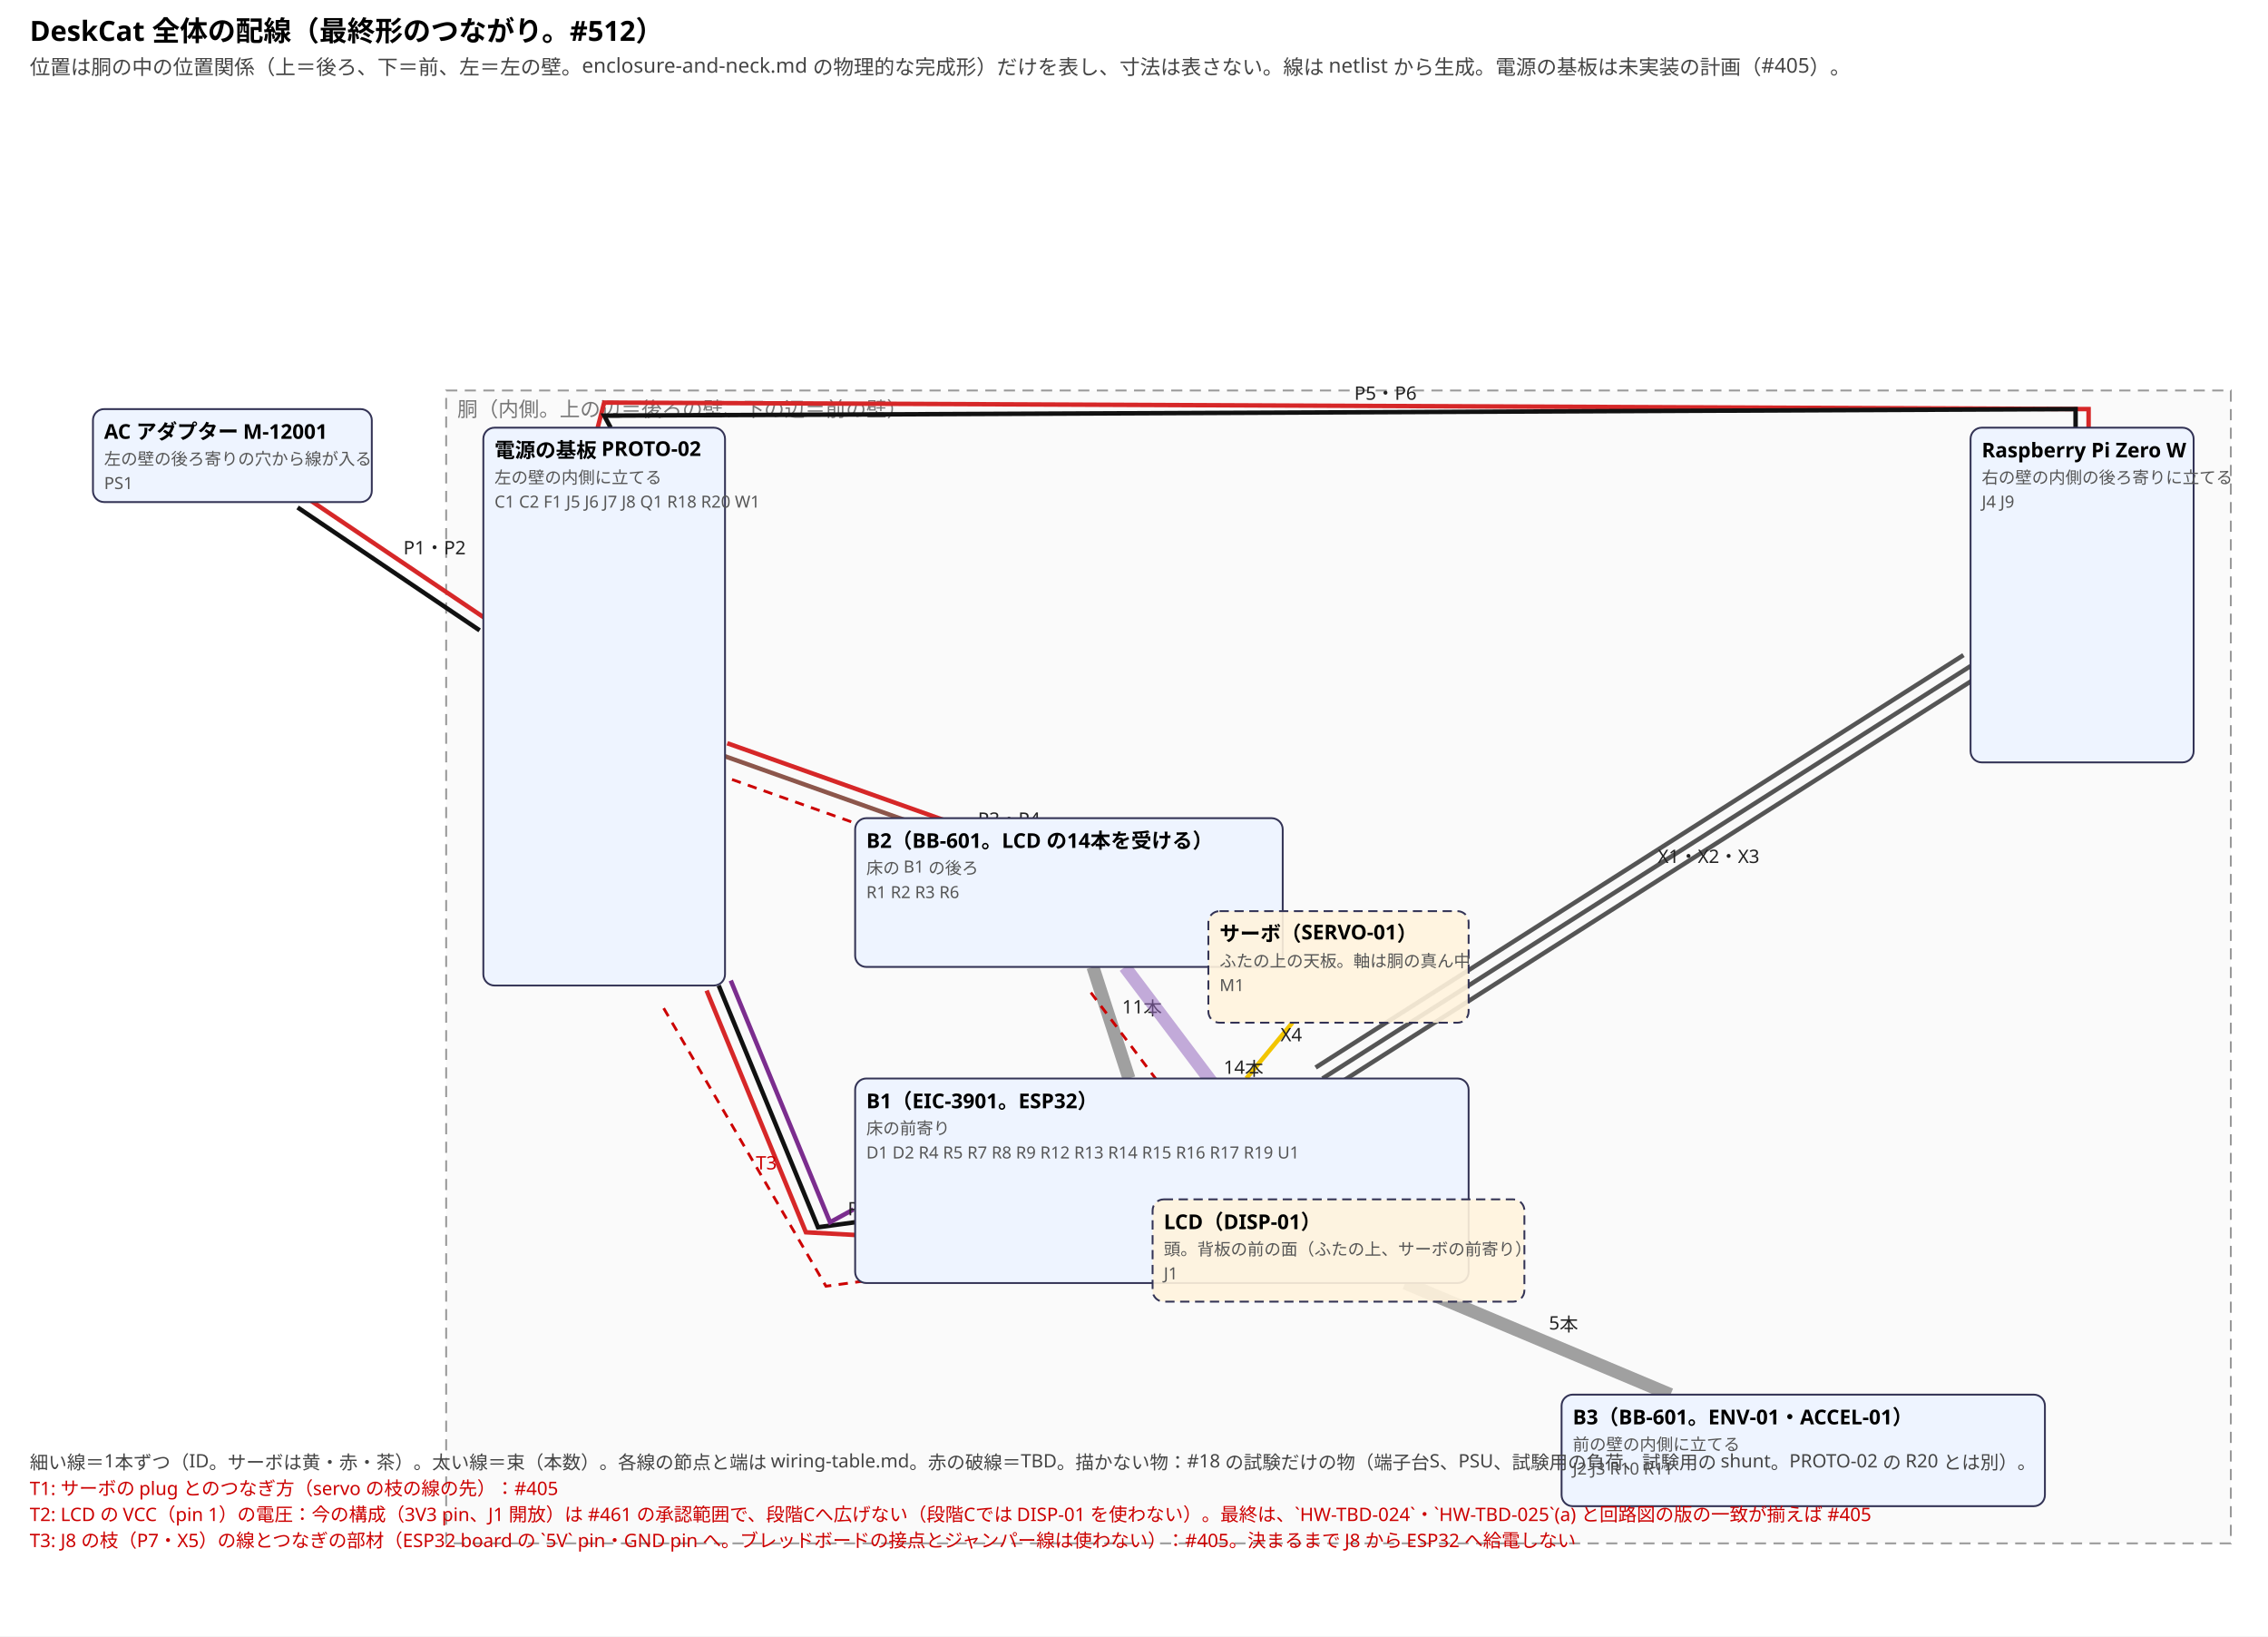
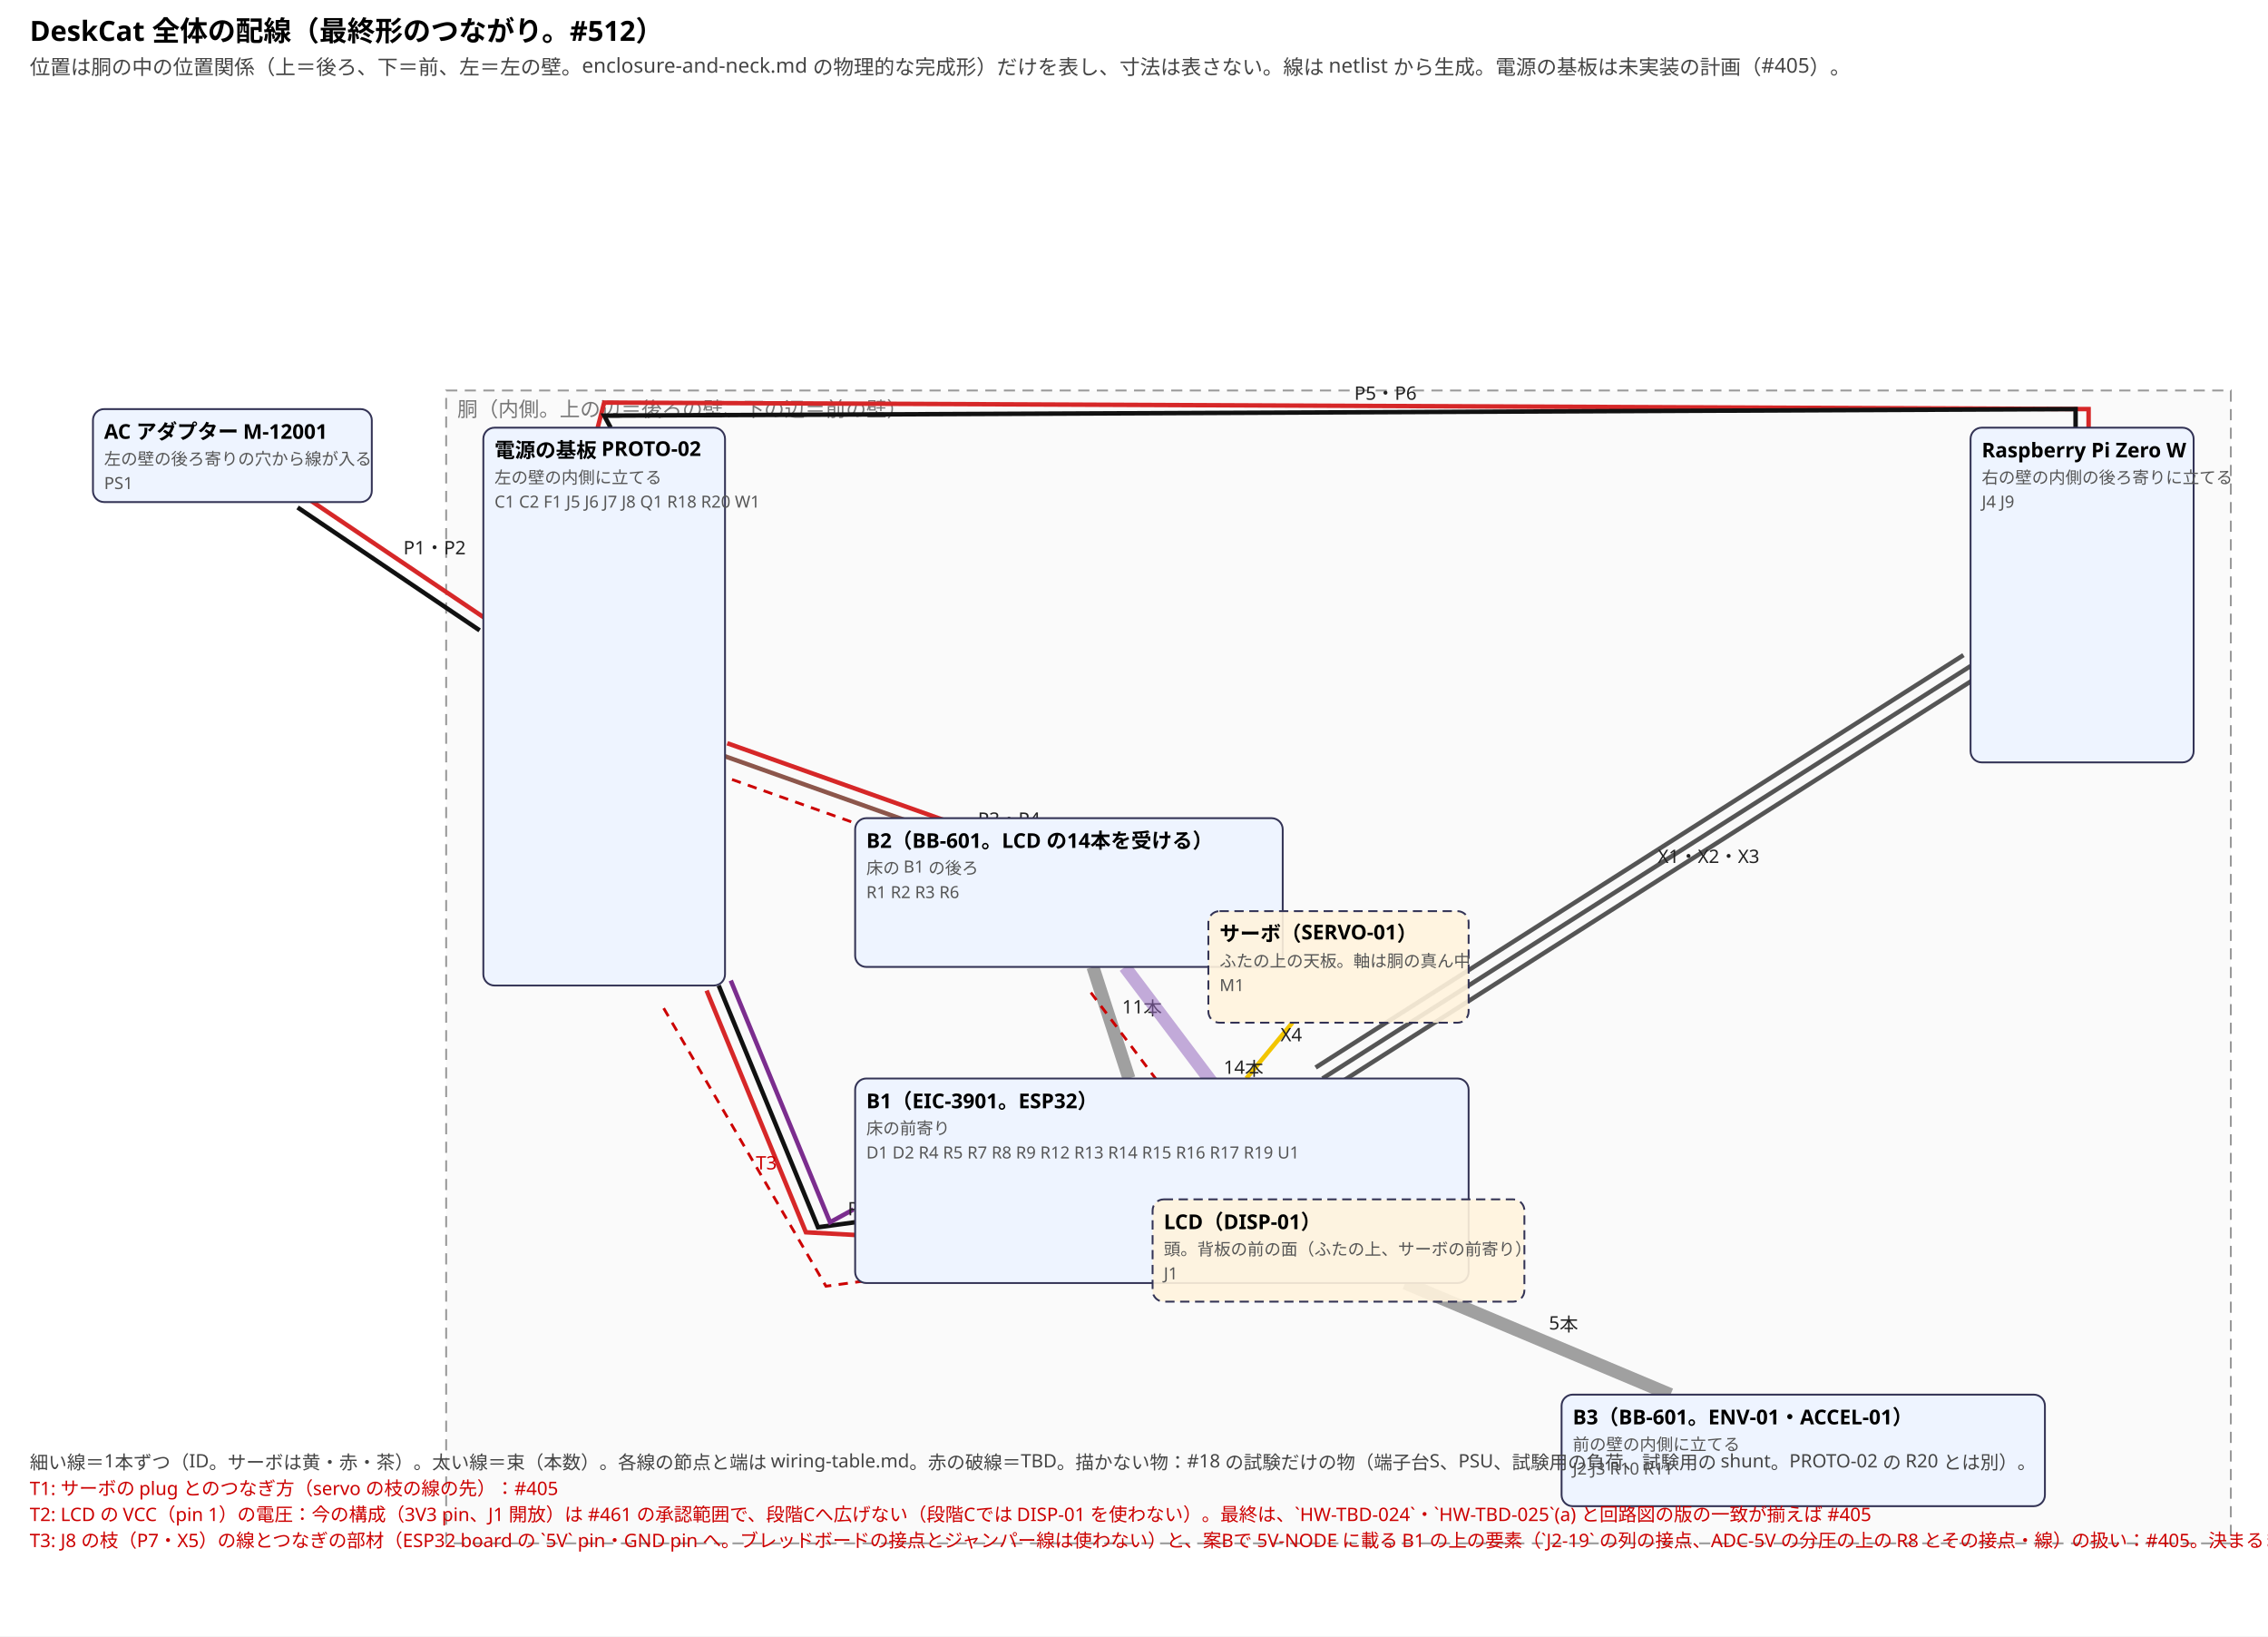
<svg xmlns="http://www.w3.org/2000/svg" width="1220" height="880" viewBox="0 0 1220 880" font-family="sans-serif">
  <rect width="1220" height="880" fill="#fff" />
  <text x="16" y="22" font-size="15" font-weight="bold">DeskCat 全体の配線（最終形のつながり。#512）</text>
  <text x="16" y="40" font-size="11" fill="#444">位置は胴の中の位置関係（上＝後ろ、下＝前、左＝左の壁。enclosure-and-neck.md の物理的な完成形）だけを表し、寸法は表さない。線は netlist から生成。電源の基板は未実装の計画（#405）。</text>
  <rect x="240" y="210" width="960" height="620" fill="#fafafa" stroke="#999" stroke-dasharray="6 4" />
  <text x="246" y="224" font-size="11" fill="#777">胴（内側。上の辺＝後ろの壁、下の辺＝前の壁）</text>
  <polyline points="607.3,580.0 587.9,520.0" fill="none" stroke="#555555" stroke-width="7" opacity="0.55" />
  <text x="603.6" y="545.0" font-size="10" fill="#222">11本</text>
  <polyline points="755.9,690.0 898.6,750.0" fill="none" stroke="#555555" stroke-width="7" opacity="0.55" />
  <text x="833.2" y="715.0" font-size="10" fill="#222">5本</text>
  <polyline points="460.9,664.2 433.5,662.7 380.1,532.7" fill="none" stroke="#d62728" stroke-width="2.4" />
  <polyline points="460.0,657.3 440.0,660.0 386.6,530.0" fill="none" stroke="#111111" stroke-width="2.4" />
  <polyline points="459.1,650.4 446.5,657.3 393.1,527.3" fill="none" stroke="#7b2d8e" stroke-width="2.4" />
  <text x="456.0" y="653.6" font-size="10" fill="#222">P7・X5・P8</text>
  <polyline points="707.7,574.1 1056.2,352.3" fill="none" stroke="#555555" stroke-width="2.4" />
  <polyline points="711.4,580.0 1060.0,358.2" fill="none" stroke="#555555" stroke-width="2.4" />
  <polyline points="715.2,585.9 1063.8,364.1" fill="none" stroke="#555555" stroke-width="2.4" />
  <text x="891.7" y="464.1" font-size="10" fill="#222">X1・X2・X3</text>
  <polyline points="670.4,580.0 695.2,550.0" fill="none" stroke="#f2c500" stroke-width="2.4" />
  <text x="688.8" y="560.0" font-size="10" fill="#222">X4</text>
  <polyline points="605.1,520.0 699.3,645.0" fill="none" stroke="#9467bd" stroke-width="7" opacity="0.55" />
  <text x="658.2" y="577.5" font-size="10" fill="#222">14本</text>
  <polyline points="164.0,267.1 262.0,333.2" fill="none" stroke="#d62728" stroke-width="2.4" />
  <polyline points="160.1,272.9 258.0,339.0" fill="none" stroke="#111111" stroke-width="2.4" />
  <text x="217.0" y="298.1" font-size="10" fill="#222">P1・P2</text>
  <polyline points="321.5,230.0 325.0,216.5 1123.5,220.0 1123.5,230.0" fill="none" stroke="#d62728" stroke-width="2.4" />
  <polyline points="328.5,230.0 325.0,223.5 1116.5,220.0 1116.5,230.0" fill="none" stroke="#111111" stroke-width="2.4" />
  <text x="728.5" y="215.0" font-size="10" fill="#222">P5・P6</text>
  <polyline points="391.2,399.7 651.2,491.9" fill="none" stroke="#d62728" stroke-width="2.4" />
  <polyline points="388.8,406.3 648.8,498.5" fill="none" stroke="#8c564b" stroke-width="2.4" />
  <text x="526.0" y="444.1" font-size="10" fill="#222">P3・P4</text>
  <polyline points="385.3,416.2 645.3,508.4" fill="none" stroke="#c00" stroke-width="1.5" stroke-dasharray="5 4" />
  <text x="521.3" y="474.3" font-size="10" fill="#c00">T1</text>
  <polyline points="586.8,533.8 680.9,658.8" fill="none" stroke="#c00" stroke-width="1.5" stroke-dasharray="5 4" />
  <text x="639.8" y="608.3" font-size="10" fill="#c00">T2</text>
  <polyline points="357.0,542.2 444.3,691.7 464.3,689.0" fill="none" stroke="#c00" stroke-width="1.5" stroke-dasharray="5 4" />
  <text x="406.6" y="628.9" font-size="10" fill="#c00">T3</text>
  <rect x="260" y="230" width="130" height="300" rx="6" fill="#eef4ff" stroke="#335" />
  <text x="266" y="246" font-size="11" font-weight="bold">電源の基板 PROTO-02</text>
  <text x="266" y="260" font-size="9" fill="#555">左の壁の内側に立てる</text>
  <text x="266" y="273" font-size="9" fill="#555">C1 C2 F1 J5 J6 J7 J8 Q1 R18 R20 W1</text>
  <rect x="50" y="220" width="150" height="50" rx="6" fill="#eef4ff" stroke="#335" />
  <text x="56" y="236" font-size="11" font-weight="bold">AC アダプター M-12001</text>
  <text x="56" y="250" font-size="9" fill="#555">左の壁の後ろ寄りの穴から線が入る</text>
  <text x="56" y="263" font-size="9" fill="#555">PS1</text>
  <rect x="1060" y="230" width="120" height="180" rx="6" fill="#eef4ff" stroke="#335" />
  <text x="1066" y="246" font-size="11" font-weight="bold">Raspberry Pi Zero W</text>
  <text x="1066" y="260" font-size="9" fill="#555">右の壁の内側の後ろ寄りに立てる</text>
  <text x="1066" y="273" font-size="9" fill="#555">J4 J9</text>
  <rect x="460" y="440" width="230" height="80" rx="6" fill="#eef4ff" stroke="#335" />
  <text x="466" y="456" font-size="11" font-weight="bold">B2（BB-601。LCD の14本を受ける）</text>
  <text x="466" y="470" font-size="9" fill="#555">床の B1 の後ろ</text>
  <text x="466" y="483" font-size="9" fill="#555">R1 R2 R3 R6</text>
  <rect x="460" y="580" width="330" height="110" rx="6" fill="#eef4ff" stroke="#335" />
  <text x="466" y="596" font-size="11" font-weight="bold">B1（EIC-3901。ESP32）</text>
  <text x="466" y="610" font-size="9" fill="#555">床の前寄り</text>
  <text x="466" y="623" font-size="9" fill="#555">D1 D2 R4 R5 R7 R8 R9 R12 R13 R14 R15 R16 R17 R19 U1</text>
  <rect x="840" y="750" width="260" height="60" rx="6" fill="#eef4ff" stroke="#335" />
  <text x="846" y="766" font-size="11" font-weight="bold">B3（BB-601。ENV-01・ACCEL-01）</text>
  <text x="846" y="780" font-size="9" fill="#555">前の壁の内側に立てる</text>
  <text x="846" y="793" font-size="9" fill="#555">J2 J3 R10 R11</text>
  <rect x="620" y="645" width="200" height="55" rx="6" fill="#fff3dd" fill-opacity="0.9" stroke="#335" stroke-dasharray="5 3" />
  <text x="626" y="661" font-size="11" font-weight="bold">LCD（DISP-01）</text>
  <text x="626" y="675" font-size="9" fill="#555">頭。背板の前の面（ふたの上、サーボの前寄り）</text>
  <text x="626" y="688" font-size="9" fill="#555">J1</text>
  <rect x="650" y="490" width="140" height="60" rx="6" fill="#fff3dd" fill-opacity="0.9" stroke="#335" stroke-dasharray="5 3" />
  <text x="656" y="506" font-size="11" font-weight="bold">サーボ（SERVO-01）</text>
  <text x="656" y="520" font-size="9" fill="#555">ふたの上の天板。軸は胴の真ん中</text>
  <text x="656" y="533" font-size="9" fill="#555">M1</text>
  <text x="16" y="790" font-size="10" fill="#444">細い線＝1本ずつ（ID。サーボは黄・赤・茶）。太い線＝束（本数）。各線の節点と端は wiring-table.md。赤の破線＝TBD。描かない物：#18 の試験だけの物（端子台S、PSU、試験用の負荷、試験用の shunt。PROTO-02 の R20 とは別）。</text>
  <text x="16" y="804" font-size="10" fill="#c00">T1: サーボの plug とのつなぎ方（servo の枝の線の先）：#405</text>
  <text x="16" y="818" font-size="10" fill="#c00">T2: LCD の VCC（pin 1）の電圧：今の構成（3V3 pin、J1 開放）は #461 の承認範囲で、段階Cへ広げない（段階Cでは DISP-01 を使わない）。最終は、`HW-TBD-024`・`HW-TBD-025`(a) と回路図の版の一致が揃えば #405</text>
-   <text x="16" y="832" font-size="10" fill="#c00">T3: J8 の枝（P7・X5）の線とつなぎの部材（ESP32 board の `5V` pin・GND pin へ。ブレッドボードの接点とジャンパー線は使わない）：#405。決まるまで J8 から ESP32 へ給電しない</text>
+   <text x="16" y="832" font-size="10" fill="#c00">T3: J8 の枝（P7・X5）の線とつなぎの部材（ESP32 board の `5V` pin・GND pin へ。ブレッドボードの接点とジャンパー線は使わない）と、案Bで 5V-NODE に載る B1 の上の要素（`J2-19` の列の接点、ADC-5V の分圧の上の R8 とその接点・線）の扱い：#405。決まるまで J8 から ESP32 へ給電しない</text>
</svg>
